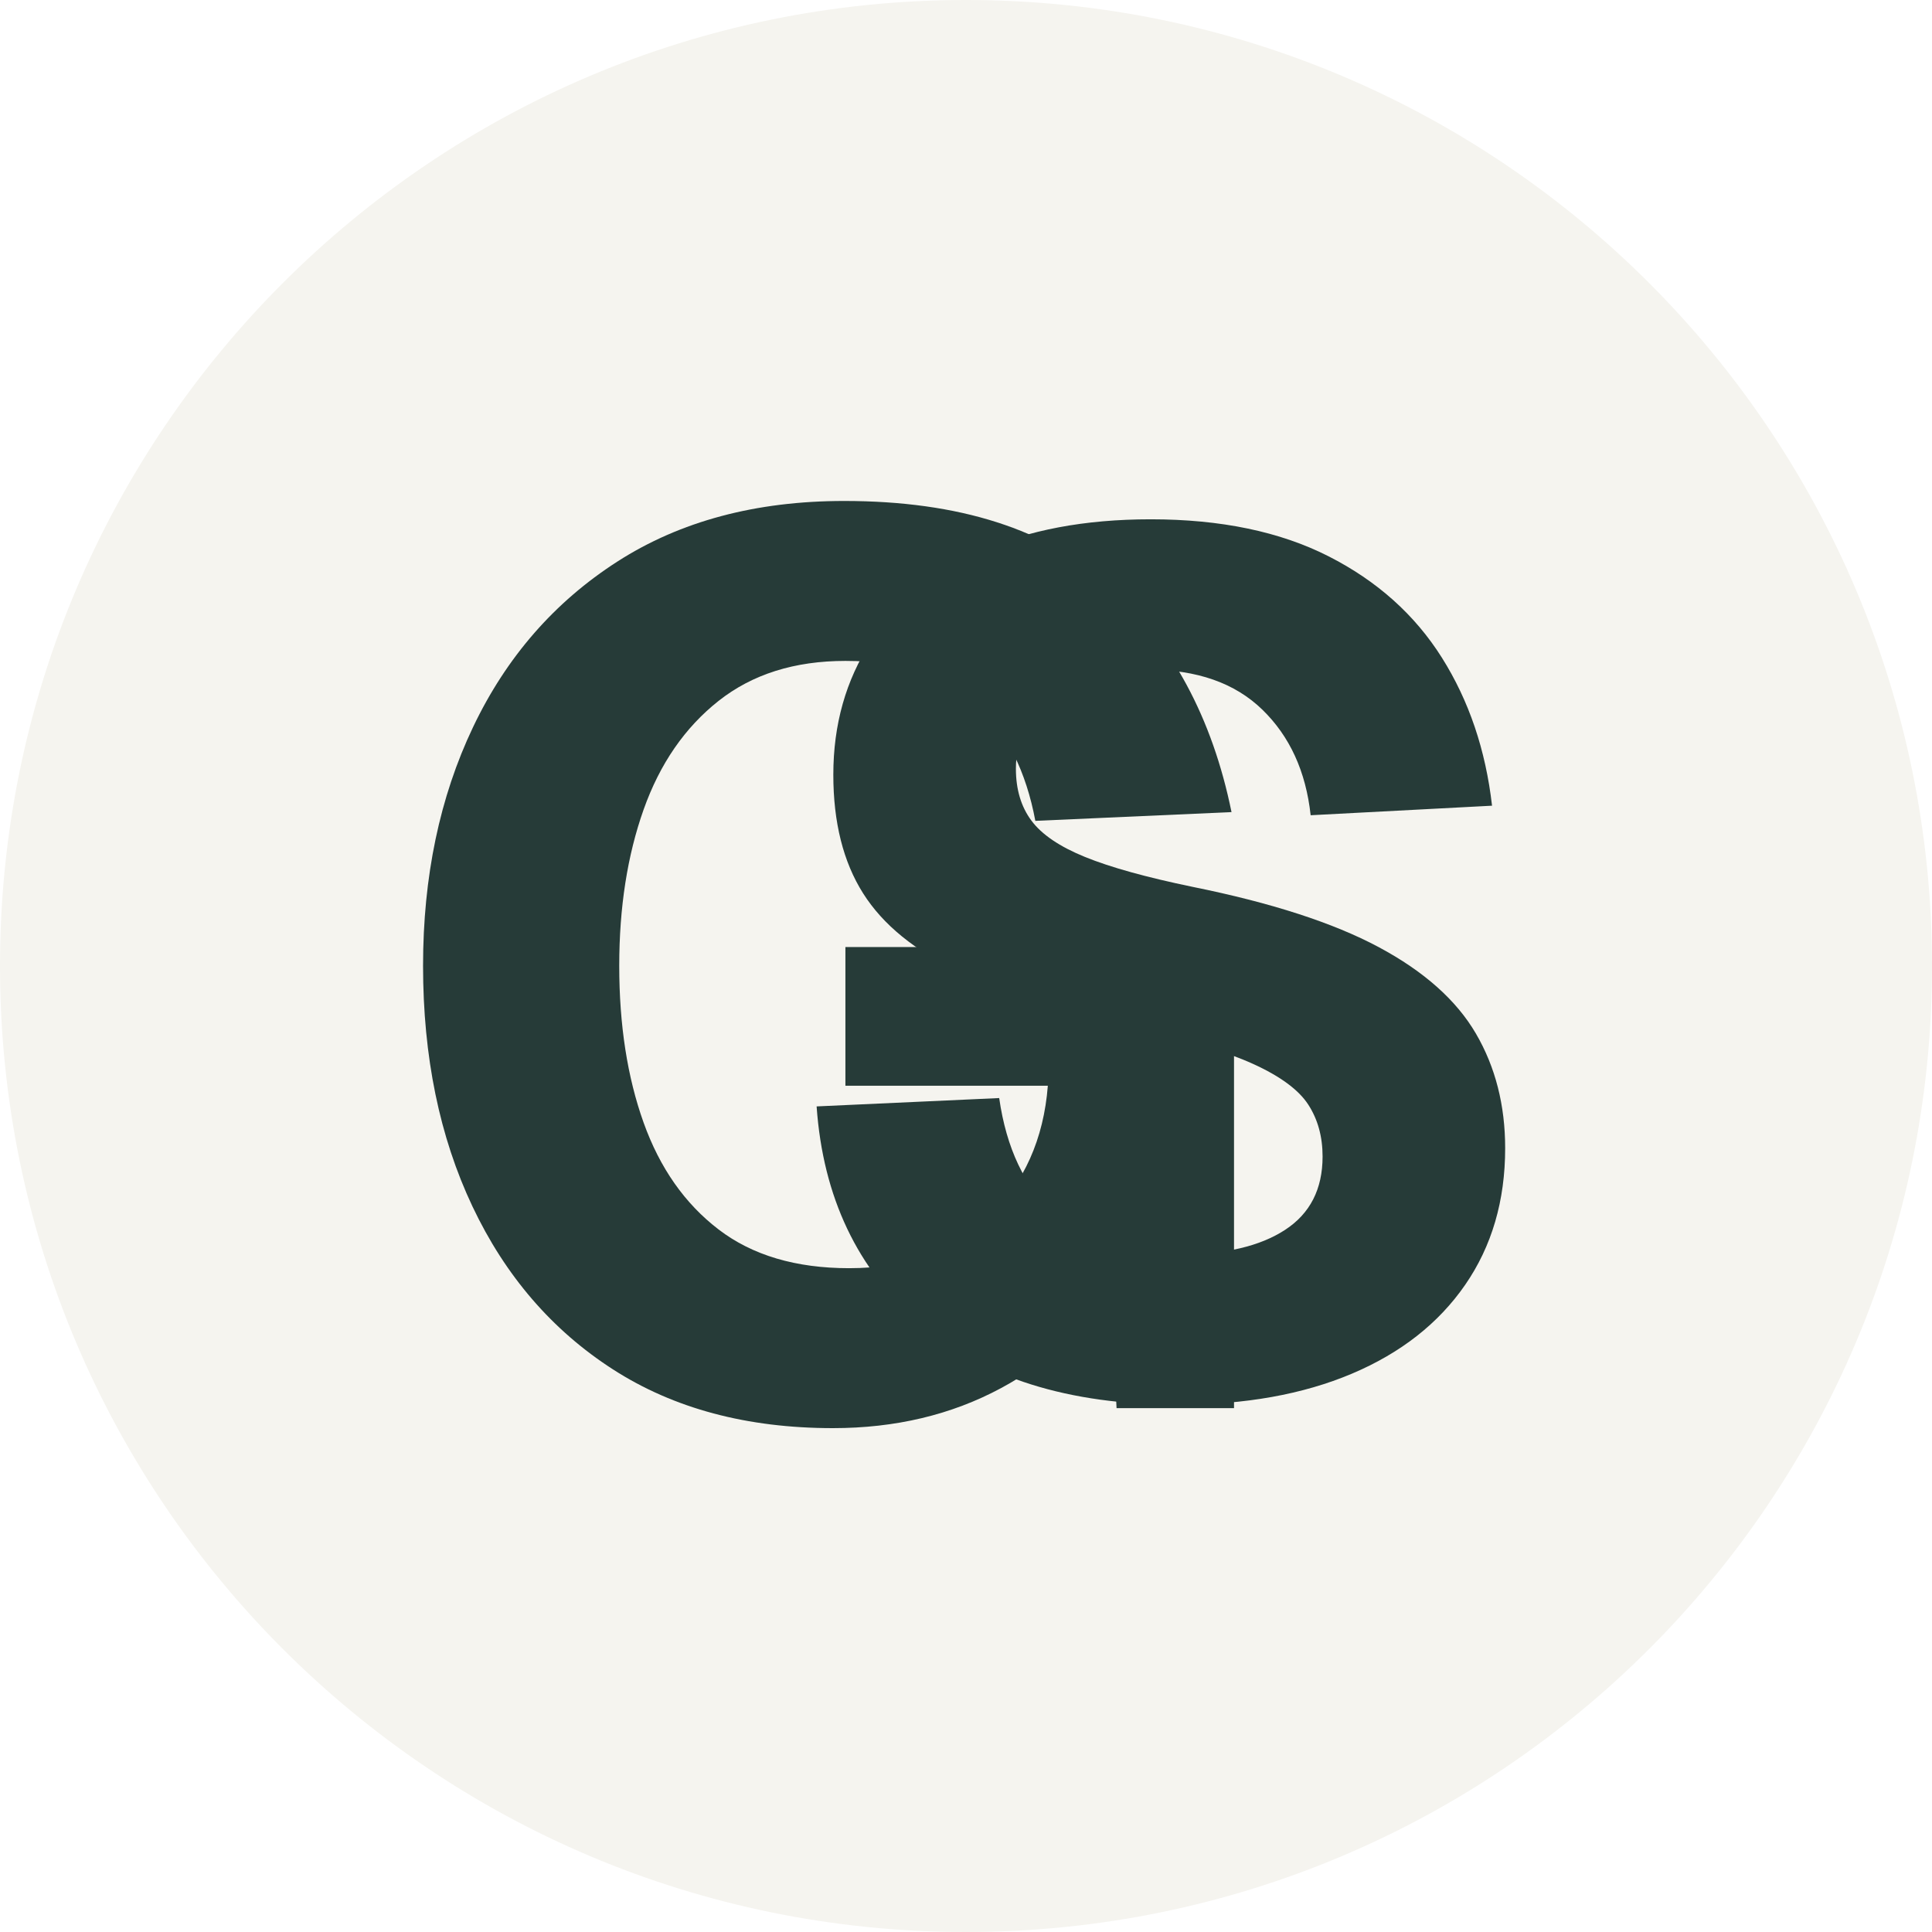
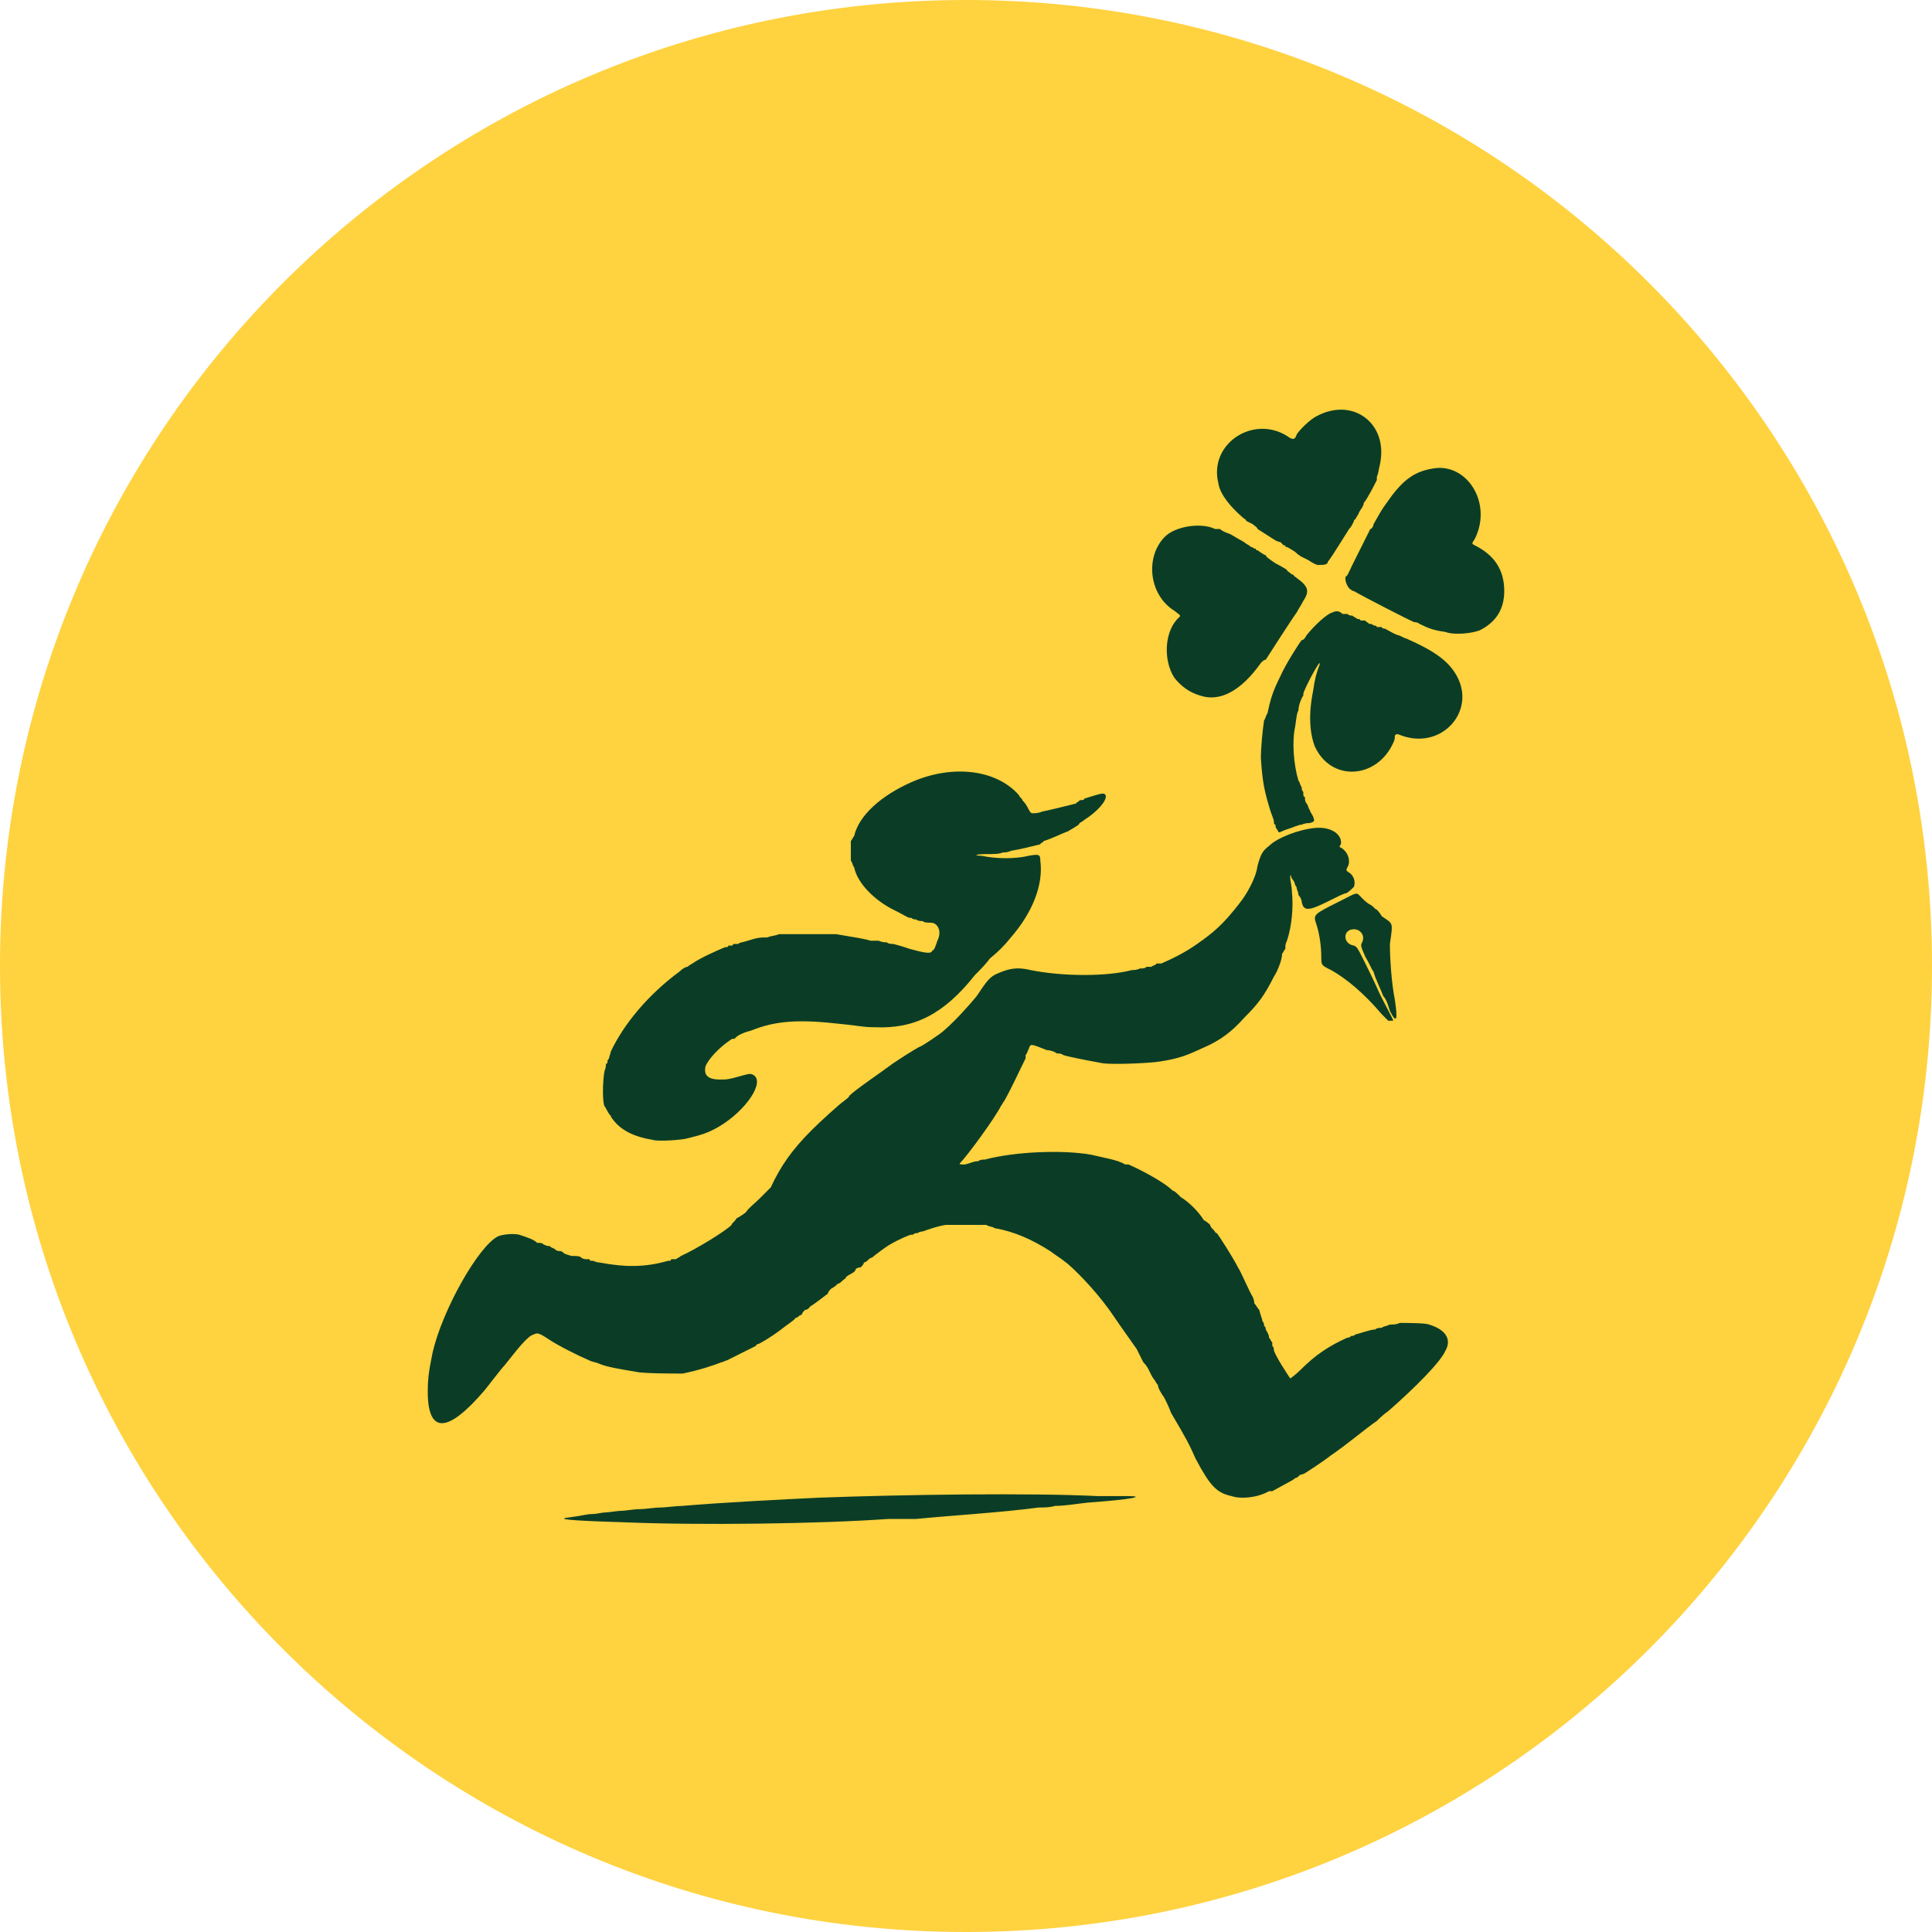
<svg xmlns="http://www.w3.org/2000/svg" viewBox="0 0 512 512">
-   <circle cx="256.0" cy="256.0" r="256.0" fill="#F5F4EF" />
-   <svg x="79" y="79" width="353" height="353" viewBox="0 0 100 100">
-     <svg width="100" height="100" preserveAspectRatio="xMidYMid meet" viewBox="0 0 1066.0 941.3">
-       <g transform="translate(58.0 826.0) scale(1 -1)">
-         <path d="M370 -16Q267 -16 194.0 31.0Q121 78 81.5 161.5Q42 245 42 354Q42 461 82.0 545.0Q122 629 197.5 677.5Q273 726 379 726Q517 726 591.5 658.0Q666 590 689 477L532 470Q521 529 485.5 563.5Q450 598 380 598Q319 598 278.5 566.0Q238 534 218.5 479.0Q199 424 199 354Q199 283 218.5 228.5Q238 174 278.5 143.0Q319 112 383 112Q453 112 495.0 153.0Q537 194 542 258H380V369H691V0H597L592 101Q564 48 504.5 16.0Q445 -16 370 -16Z" fill="#263B38" />
-       </g>
-       <g transform="translate(58.0 826.0) scale(1 -1) translate(307.3 18.0) scale(0.955 0.955)">
-         <path d="M355 -16Q217 -16 138.5 52.0Q60 120 52 234L205 241Q214 178 251.0 144.0Q288 110 357 110Q413 110 444.5 130.5Q476 151 476 192Q476 217 464.0 235.5Q452 254 418.0 269.5Q384 285 318 300Q227 321 171.5 347.0Q116 373 91.0 412.5Q66 452 66 512Q66 575 97.5 623.5Q129 672 189.0 699.0Q249 726 332 726Q420 726 481.0 695.0Q542 664 576.0 610.0Q610 556 618 486L466 478Q460 533 425.5 566.5Q391 600 330 600Q278 600 248.5 577.0Q219 554 219 517Q219 491 232.0 473.5Q245 456 277.0 443.0Q309 430 367 418Q466 398 523.0 367.5Q580 337 604.5 295.0Q629 253 629 199Q629 133 595.5 84.5Q562 36 500.5 10.0Q439 -16 355 -16Z" fill="#263B38" />
-       </g>
-     </svg>
+   <circle cx="256" cy="256" r="256" fill="#FFD23F" />
+   <svg x="106" y="101" width="300" height="310" viewBox="0 0 693 715">
+     <path fill="#0B3D26" fill-rule="evenodd" d="M136 698C102 697 95 696 104 695C112 694 114 693 118 693C120 693 124 692 126 692C128 692 133 691 136 691C138 691 143 690 147 690C150 690 156 689 159 689C163 689 169 688 173 688C196 686 235 684 256 683C310 681 386 680 427 682C434 682 442 682 445 682C457 682 449 684 421 686C412 687 407 688 401 688C398 689 394 689 391 689C369 692 336 694 316 696C311 696 303 696 299 696C257 699 183 700 136 698ZM509 682C500 680 496 676 487 659C483 650 482 648 472 631C471 628 469 624 468 622C466 619 464 616 464 614C463 613 462 611 462 611C462 611 461 610 460 608C459 606 458 604 458 604C458 604 457 602 455 600C454 598 452 594 451 592C449 589 441 578 437 572C429 560 417 547 409 540C404 536 402 535 398 532C387 525 376 520 364 518C363 517 360 517 359 516C355 516 339 516 334 516C328 517 323 519 320 520C320 520 318 520 317 521C316 521 315 521 314 522C314 522 314 522 313 522C312 522 305 525 300 528C298 529 290 535 289 536C288 536 287 537 286 538C285 539 284 539 284 539C284 540 283 541 282 542C280 542 279 543 279 543C279 544 278 545 276 546C274 547 273 548 273 548C273 549 272 549 271 550C270 551 269 552 268 552C267 553 266 554 264 555C263 556 262 557 262 558C262 558 253 565 251 566C251 566 250 568 248 568C247 569 246 570 246 571C246 571 245 571 244 572C243 573 242 573 242 573C242 574 237 577 232 581C228 584 220 589 219 589C219 589 218 589 218 590C216 591 204 597 200 599C199 599 198 600 197 600C192 602 183 605 173 607C169 607 149 607 145 606C133 604 127 603 122 601C120 600 118 600 116 599C109 596 97 590 91 586C85 582 84 582 82 583C78 584 72 592 64 602C62 604 56 612 52 617C29 644 17 644 17 618C17 609 18 604 20 594C26 568 48 529 60 523C62 522 69 521 73 522C79 524 82 525 84 527C85 527 85 527 85 527C86 527 87 527 88 528C90 529 91 529 92 529C92 530 94 530 95 531C96 532 97 532 98 532C98 532 99 532 100 533C101 534 102 534 105 535C108 535 110 535 111 536C112 537 114 537 114 537C115 537 116 537 116 537C116 538 117 538 118 538C119 538 120 539 122 539C138 542 150 542 164 538C165 538 166 538 166 537C166 537 167 537 168 537C168 537 169 537 169 537C170 536 171 536 172 535C181 531 199 520 203 516C203 515 205 514 206 512C208 511 211 509 212 508C213 506 217 503 220 500C223 497 226 494 227 493C233 480 240 470 252 458C257 453 269 442 272 440C273 439 275 438 275 437C279 433 294 423 302 417C314 409 318 407 318 407C319 407 331 399 333 397C340 391 348 382 353 376C359 367 361 364 366 362C373 359 378 358 386 360C406 364 433 364 448 360C449 360 451 360 453 359C455 359 456 359 457 358C457 358 459 358 460 358C461 357 463 357 463 356C464 356 465 356 466 356C473 353 481 349 488 344C498 337 504 332 514 319C518 314 524 304 525 296C527 289 528 287 532 284C537 279 550 274 560 273C570 272 577 277 576 283C575 284 575 285 576 285C581 288 582 294 580 297C579 299 579 299 582 301C584 303 585 306 584 309C583 310 580 313 579 313C578 313 574 315 568 318C556 324 553 324 552 318C552 317 551 315 550 314C550 312 549 311 549 310C549 310 549 309 548 308C548 307 547 305 546 304C545 301 545 301 545 304C545 305 546 309 546 312C547 321 546 333 543 342C542 344 542 345 542 346C542 346 542 347 542 347C541 348 541 349 540 350C540 354 537 361 535 364C529 376 525 381 517 389C509 398 502 403 493 407C482 412 478 414 465 416C459 417 436 418 430 417C419 415 409 413 406 412C405 411 403 411 402 411C401 410 398 409 396 409C386 405 386 405 385 408C384 410 384 411 383 412C383 412 383 414 383 414C379 422 375 431 370 440C369 441 369 442 368 443C364 451 347 474 343 478C342 479 343 479 346 479C350 478 351 477 354 477C355 476 357 476 358 476C377 471 406 470 423 473C431 475 439 476 444 479C444 479 446 479 446 479C455 483 468 490 473 495C474 495 476 497 478 499C483 502 489 508 492 513C494 514 496 516 496 516C496 517 497 518 498 519C499 520 499 521 500 521C501 522 510 536 513 542C515 545 520 557 522 560C522 560 523 562 523 564C524 565 525 567 526 568C527 572 528 574 528 575C529 576 529 577 529 578C530 578 530 580 530 580C531 582 532 583 532 585C533 586 533 587 534 588C534 588 534 590 534 590C535 591 535 592 535 593C537 598 543 607 545 610C545 610 548 608 551 605C561 595 569 590 580 585C580 585 582 585 582 584C583 584 584 584 585 583C586 583 594 580 597 580C598 579 600 579 601 579C602 578 604 578 606 577C608 577 610 577 612 576C615 576 628 576 630 577C640 580 644 586 640 593C637 600 621 616 605 630C602 632 599 635 598 636C592 640 579 651 570 657C565 661 554 668 554 668C554 668 552 669 551 669C550 670 549 671 548 671C548 671 547 672 545 673C543 674 536 678 534 679C534 679 532 679 532 679C525 683 515 684 509 682ZM155 464C143 462 135 458 130 451C129 450 129 449 129 449C128 449 126 444 125 443C124 439 124 430 125 423C125 422 126 420 126 419C126 418 126 417 127 417C127 417 127 417 127 416C127 416 127 415 128 414C128 413 129 411 129 410C137 393 152 375 171 361C173 359 175 358 176 358C176 358 177 357 179 356C183 353 194 348 199 346C200 346 201 346 201 345C201 345 202 345 203 345C203 345 204 345 204 344C204 344 205 344 206 344C206 344 207 344 207 344C208 343 210 343 213 342C219 340 221 340 225 340C227 339 230 339 232 338C237 338 261 338 267 338C279 340 285 341 288 342C289 342 291 342 293 342C295 343 297 343 298 343C299 344 301 344 302 344C306 345 309 346 312 347C323 350 325 350 326 348C327 348 328 345 329 342C332 336 329 331 325 331C323 331 321 331 320 330C319 330 317 330 316 329C315 329 314 329 313 328C313 328 312 328 312 328C311 328 308 326 304 324C291 318 280 307 278 297C277 296 277 294 276 293C276 291 276 283 276 281C277 280 277 279 278 278C281 265 295 253 313 245C338 234 365 237 379 253C379 254 381 255 381 256C381 256 383 258 384 260C385 262 386 264 387 264C388 264 391 264 393 263C398 262 410 259 414 258C414 257 416 257 416 256C417 256 419 256 419 255C429 252 431 251 432 253C433 256 427 263 419 268C418 269 416 270 416 270C416 271 414 272 409 275C406 276 398 280 394 281C394 282 392 282 392 283C388 284 380 286 374 287C372 288 370 288 369 288C367 289 363 289 359 289C352 289 351 290 356 290C365 292 377 292 385 290C391 289 392 289 392 293C394 308 387 325 374 340C370 345 366 349 361 353C359 356 355 360 352 363C333 387 315 396 291 395C283 395 281 394 270 393C244 390 230 391 215 397C211 398 206 400 205 402C204 402 203 402 202 403C196 407 189 414 187 419C186 424 188 427 196 427C200 427 201 427 208 425C212 424 214 423 216 424C224 428 212 446 195 456C188 460 184 461 176 463C173 464 158 465 155 464ZM605 391C605 391 603 389 601 387C590 374 579 365 570 360C564 357 564 357 564 352C564 346 563 338 561 332C559 326 559 326 575 318C587 312 585 312 589 316C590 317 592 319 594 320C596 321 597 323 598 323C598 323 600 325 601 327C608 332 608 330 606 344C606 353 607 368 609 378C611 391 610 393 606 385C605 382 604 378 602 376C600 371 597 365 596 361C595 360 593 355 591 352C588 345 588 345 589 343C591 339 588 335 584 335C577 335 577 344 584 345C586 346 586 346 591 356C592 358 596 366 600 375C604 383 608 390 608 391C608 391 606 391 605 391ZM537 274C536 273 536 272 536 272C536 271 536 271 536 271C535 271 535 270 535 269C535 268 534 266 533 263C529 250 528 245 527 230C527 225 528 213 529 207C530 206 530 204 531 203C533 194 534 190 539 180C542 173 551 159 552 158C553 158 554 157 555 155C559 150 567 142 571 141C573 140 575 140 577 142C578 142 578 142 579 142C579 142 580 142 580 142C581 143 582 143 583 143C584 144 585 144 586 145C586 145 588 145 588 146C589 146 590 146 591 146C591 147 593 147 593 148C594 148 595 148 596 149C596 149 598 149 598 150C599 150 600 150 601 150C601 151 603 151 603 151C605 152 608 154 611 155C612 155 615 157 616 157C634 165 642 171 647 180C659 202 637 226 612 216C610 215 609 216 609 217C609 218 609 219 608 221C598 243 570 245 560 223C557 215 556 204 559 189C560 182 561 178 563 173C563 172 563 172 563 172C562 172 553 189 553 191C553 191 553 191 553 192C552 193 550 198 550 201C549 203 549 204 548 211C546 220 547 234 550 244C551 245 551 247 552 248C552 249 552 250 553 251C553 251 553 252 553 252C553 253 553 254 554 254C554 254 554 254 554 255C554 255 554 257 555 258C556 259 556 261 557 262C557 263 558 264 559 266C560 269 560 269 557 270C556 270 554 270 552 271C550 271 549 272 548 272C546 273 542 274 540 275C538 276 538 276 537 274ZM490 192C483 190 478 186 474 181C467 170 468 152 477 144C478 143 478 143 474 140C458 130 456 106 469 94C476 88 491 86 499 90C500 90 500 90 501 90C501 90 502 90 502 90C503 91 505 92 508 93C510 94 513 96 515 97C517 98 518 99 518 99C518 99 520 100 521 101C522 101 523 102 523 102C524 102 524 102 524 102C524 103 524 103 525 103C525 103 529 106 530 106C530 107 533 109 536 111C540 113 543 115 543 115C543 116 544 116 545 117C546 118 547 118 547 118C547 119 548 119 549 120C556 125 557 128 553 134C552 136 550 139 549 141C546 145 530 170 530 170C529 170 528 171 527 172C515 189 502 196 490 192ZM640 153C633 152 630 151 624 148C623 147 621 147 621 147C620 147 589 131 584 128C583 128 582 127 582 127C580 126 578 121 579 119C580 119 581 116 583 112C587 104 593 92 594 90C595 90 596 88 596 87C600 80 601 78 604 74C613 61 620 55 632 53C653 49 669 74 658 96C656 99 656 99 658 100C670 106 676 115 676 128C676 139 671 147 661 152C656 154 645 155 640 153ZM562 112C561 112 559 111 556 109C554 108 552 107 552 107C552 107 550 106 548 104C545 102 543 101 543 101C542 101 542 101 542 100C542 100 542 100 541 100C541 100 540 99 539 98C538 98 536 97 536 97C536 97 525 90 525 90C525 89 523 88 522 87C520 86 518 85 518 85C518 84 517 84 516 83C509 77 502 69 501 62C495 38 522 20 543 33C547 36 548 35 549 32C551 29 557 23 561 21C583 9 605 25 600 50C599 54 599 56 598 58C598 58 598 59 598 60C597 62 592 72 590 74C590 76 588 78 587 80C587 81 585 83 585 84C584 84 584 85 584 85C584 85 583 88 581 90C571 106 569 109 568 110C568 112 565 112 562 112Z" />
  </svg>
</svg>
